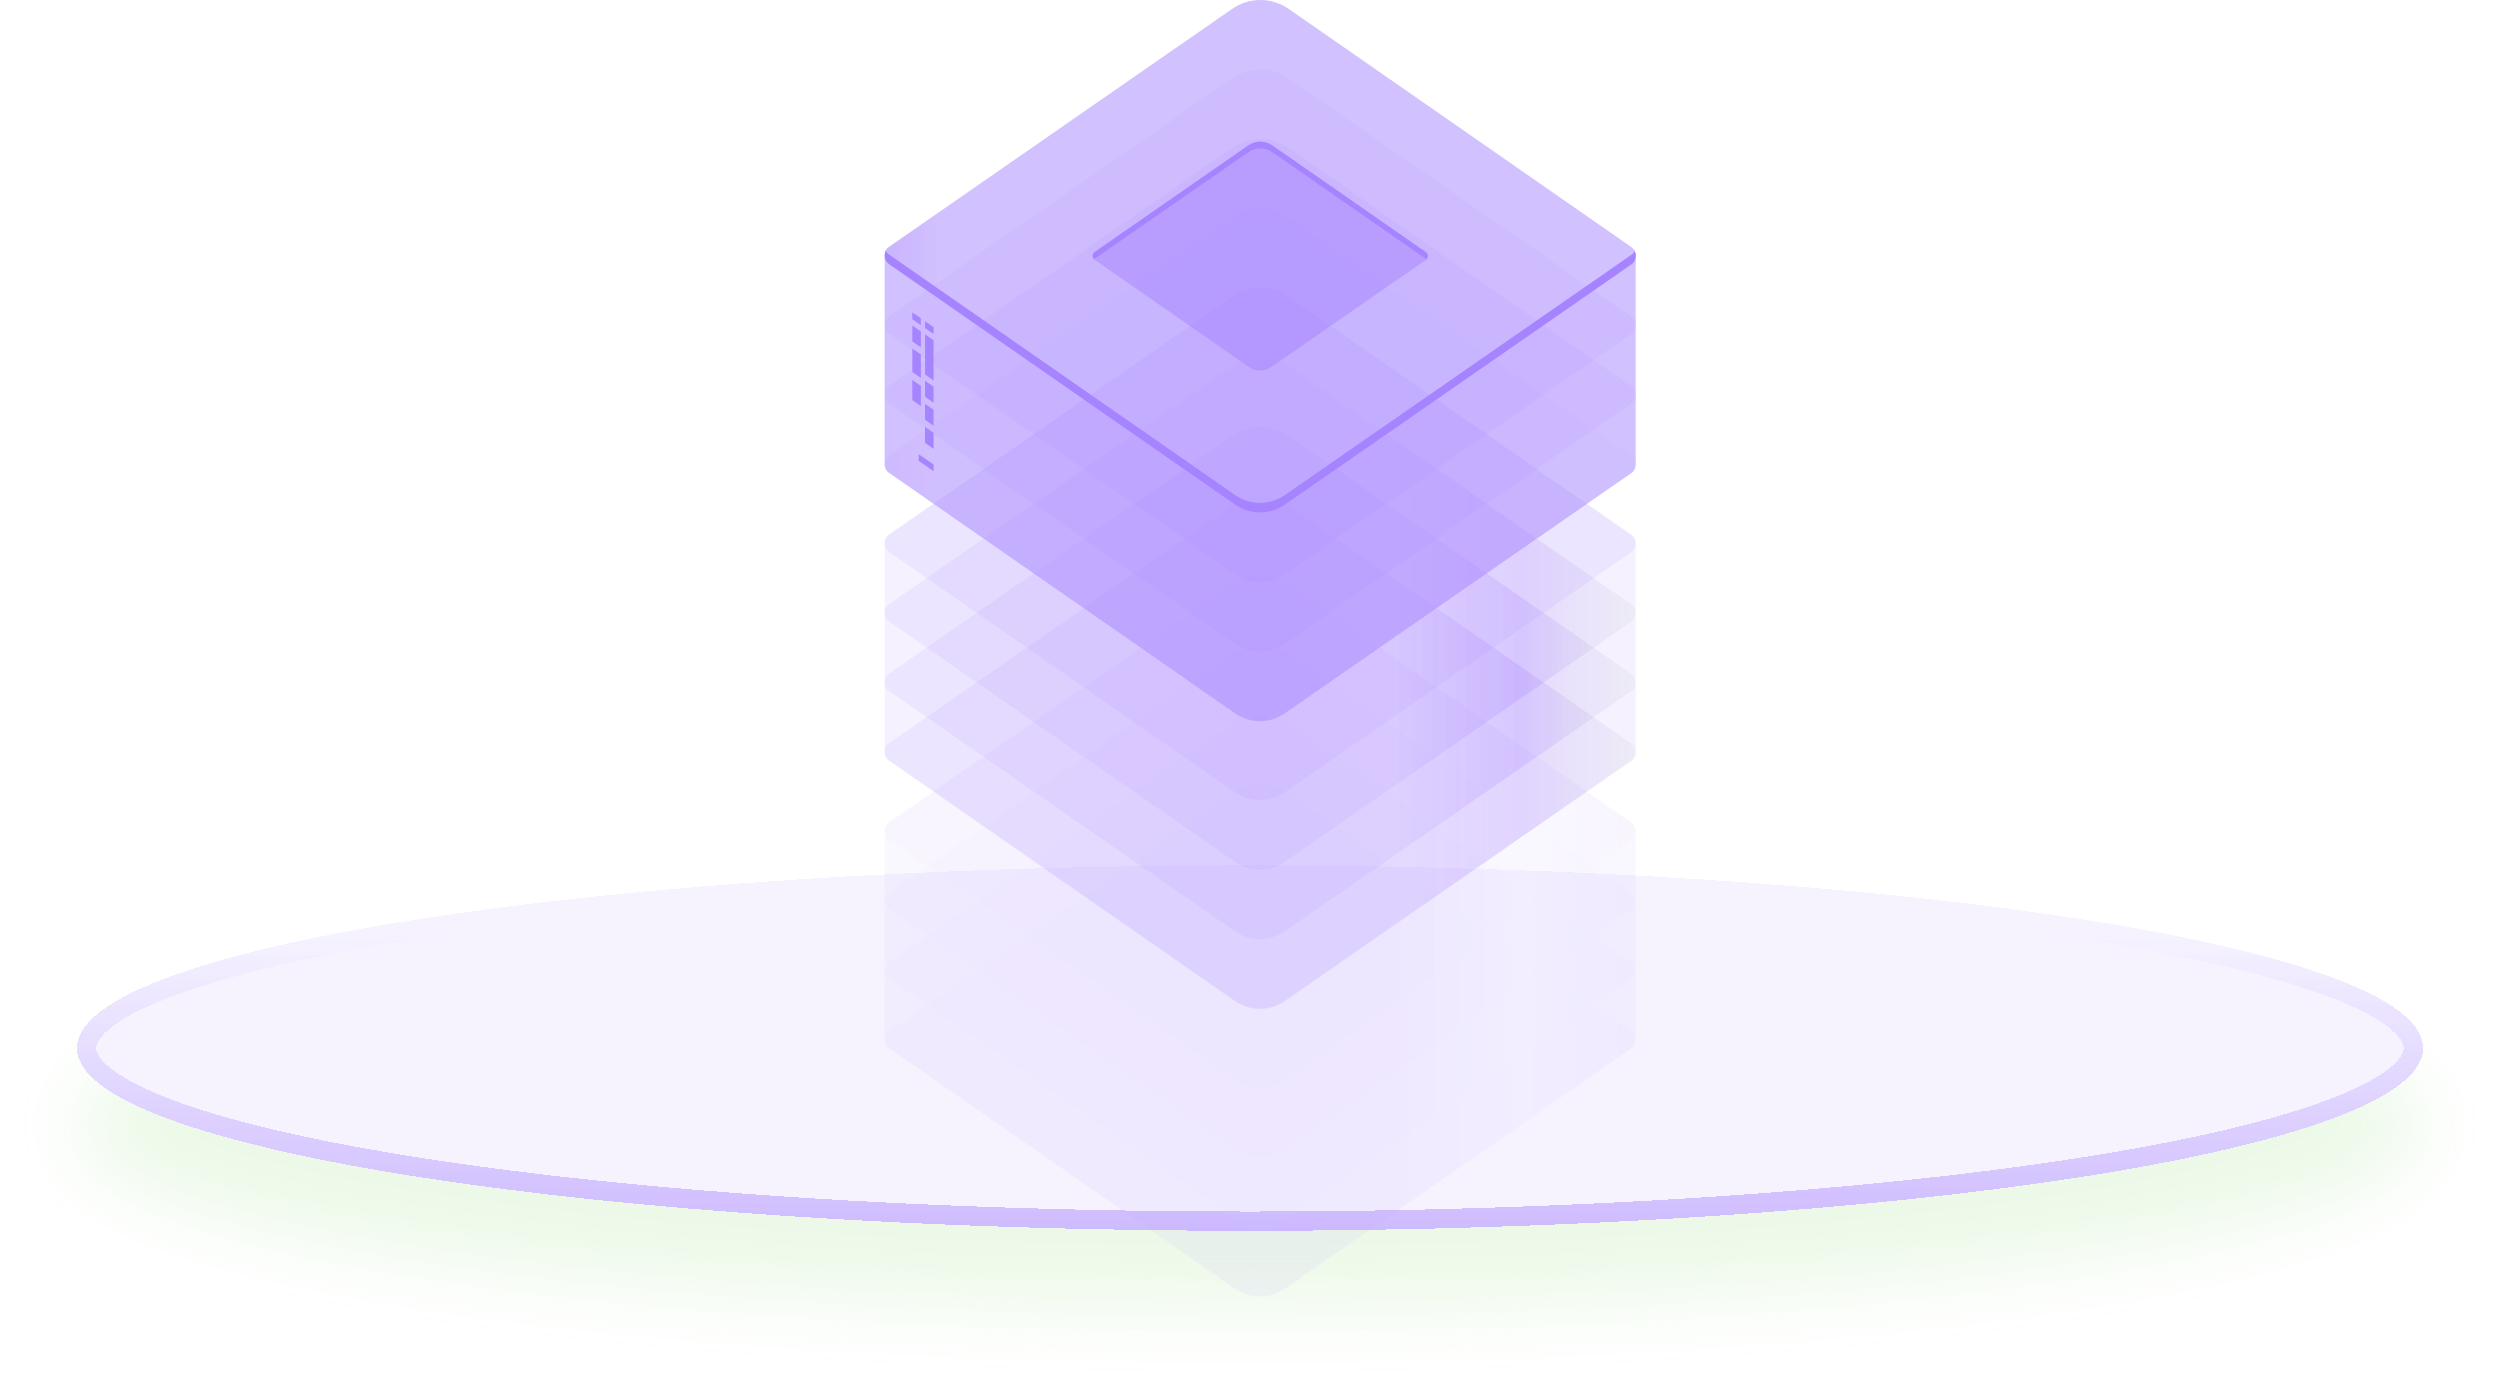
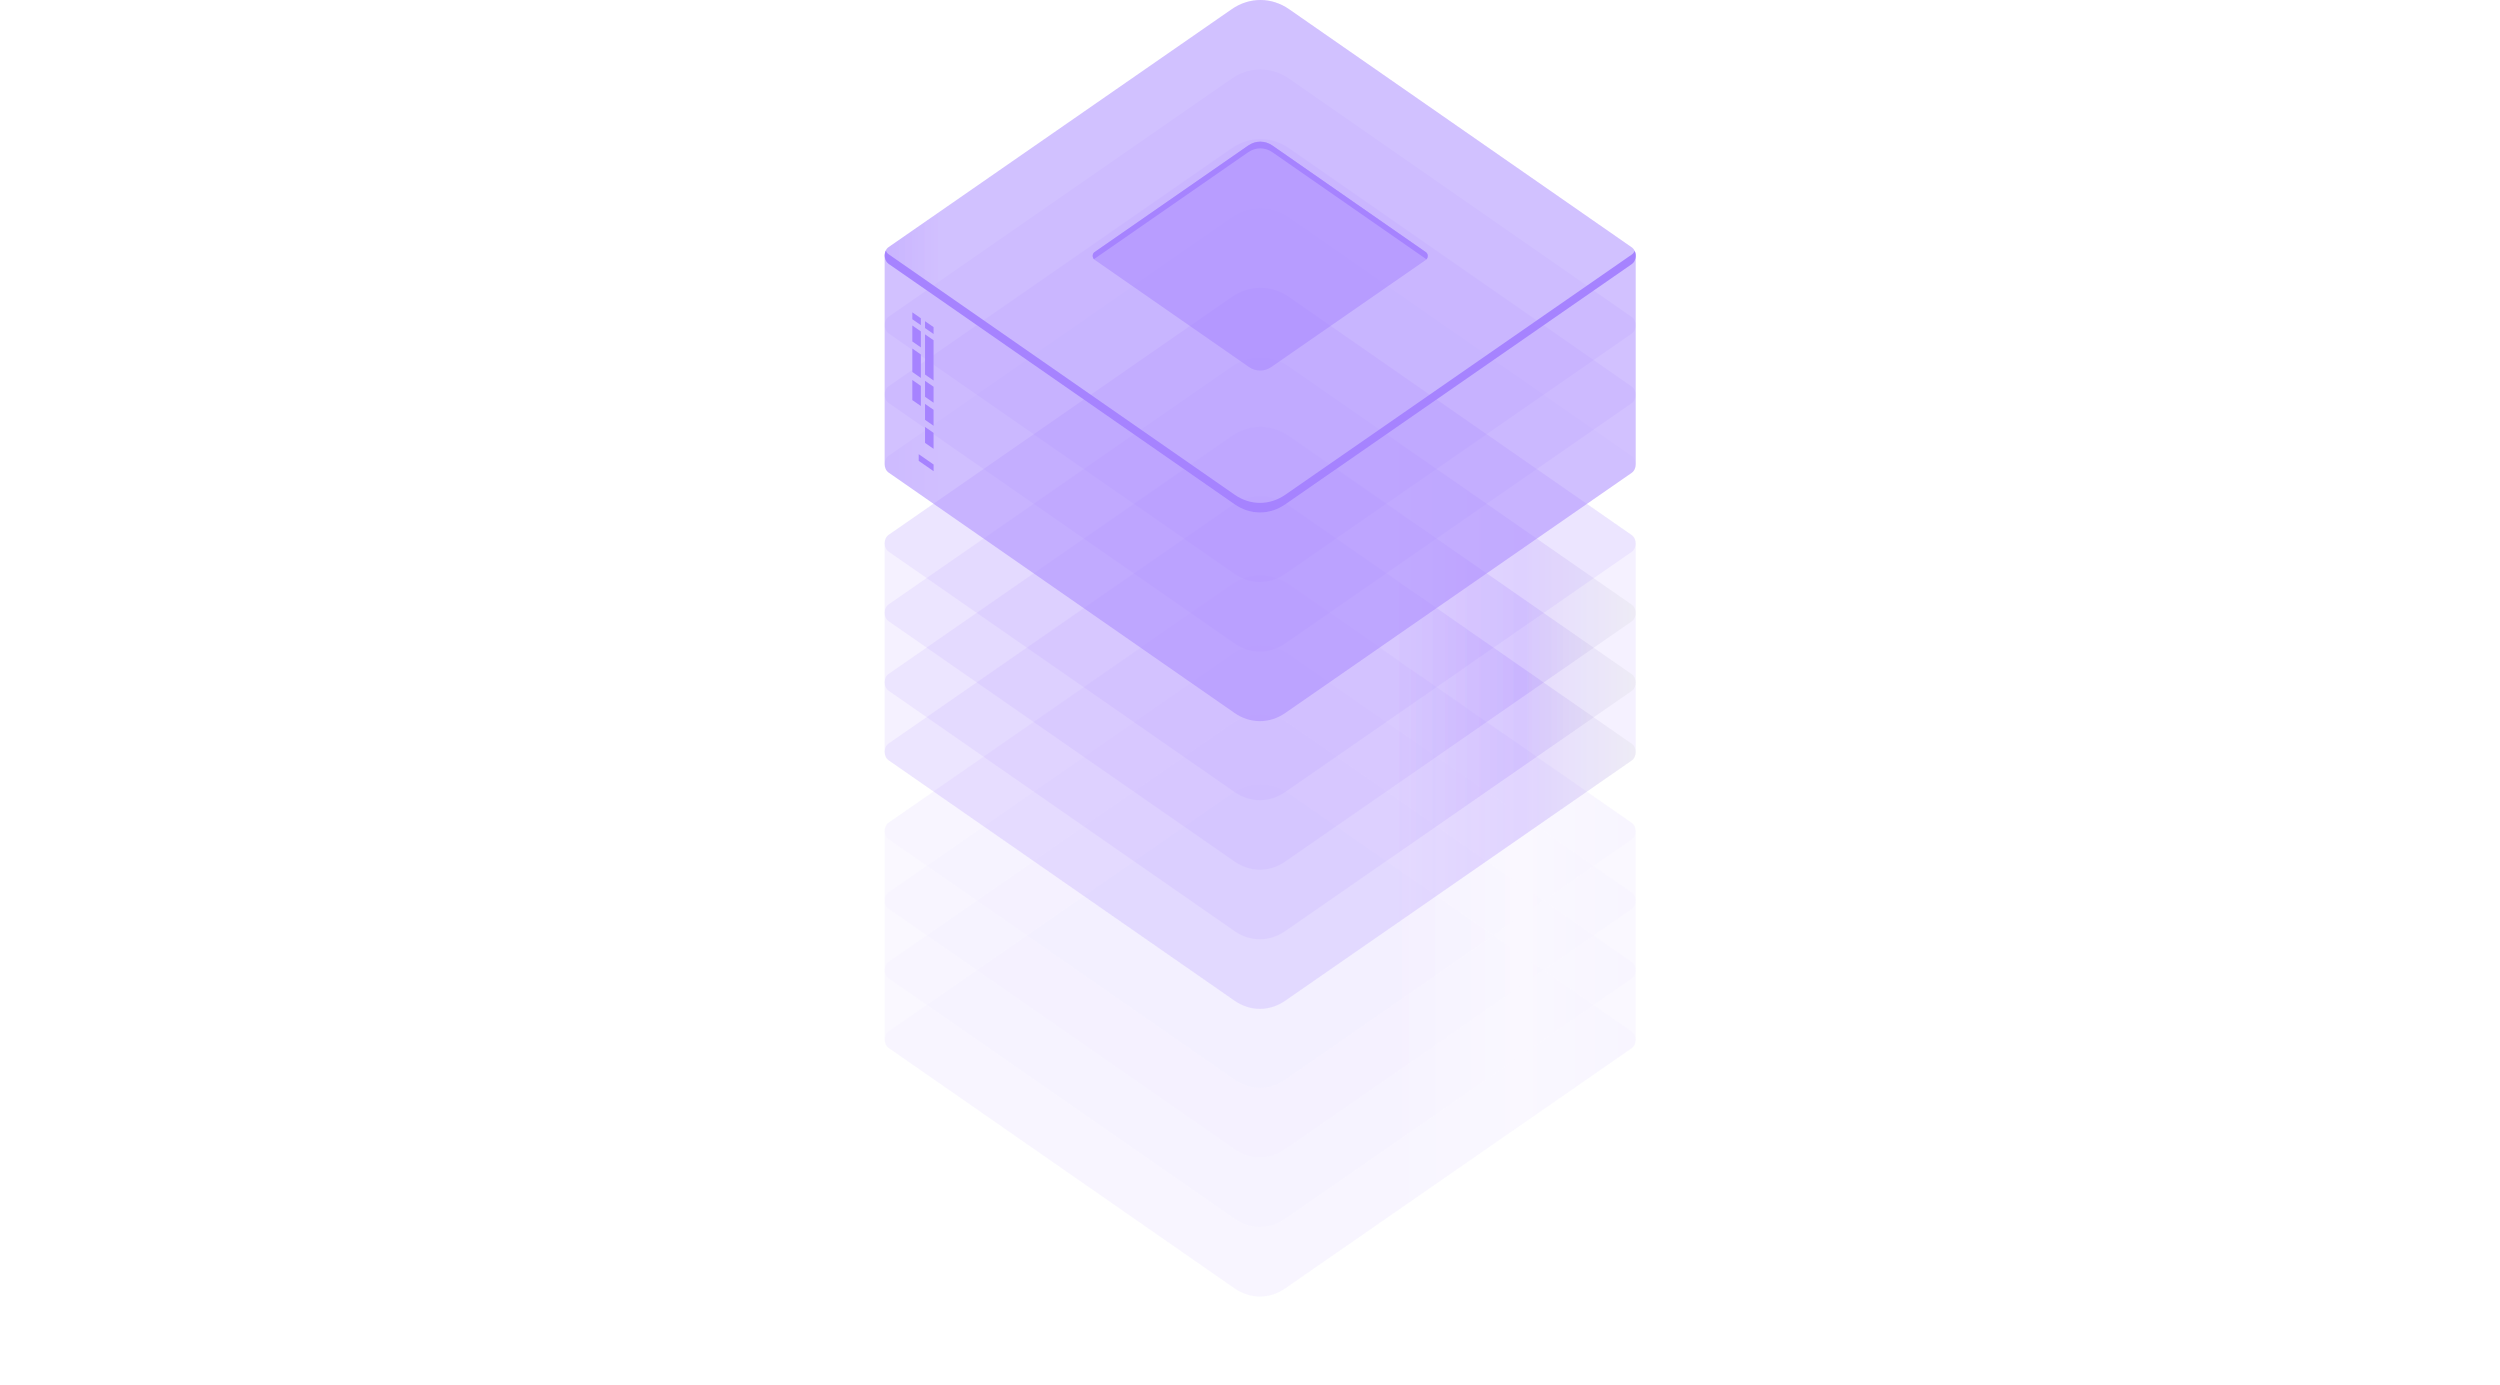
<svg xmlns="http://www.w3.org/2000/svg" width="130" height="72" viewBox="0 0 130 72" fill="none">
-   <g filter="url(#filter0_d_6619_2263)">
-     <ellipse cx="65" cy="54.5" rx="61" ry="9.5" fill="#A683FF" fill-opacity="0.1" shape-rendering="crispEdges" />
-     <path d="M65 45.5C81.827 45.5 97.05 46.562 108.057 48.276C113.564 49.134 117.992 50.152 121.033 51.272C122.557 51.832 123.703 52.408 124.458 52.983C125.224 53.566 125.5 54.077 125.5 54.5C125.5 54.923 125.224 55.434 124.458 56.017C123.703 56.592 122.557 57.168 121.033 57.728C117.992 58.848 113.564 59.866 108.057 60.724C97.05 62.438 81.827 63.5 65 63.5C48.173 63.5 32.95 62.438 21.943 60.724C16.436 59.866 12.008 58.848 8.967 57.728C7.443 57.168 6.297 56.592 5.542 56.017C4.776 55.434 4.5 54.923 4.5 54.5C4.5 54.077 4.776 53.566 5.542 52.983C6.297 52.408 7.443 51.832 8.967 51.272C12.008 50.152 16.436 49.134 21.943 48.276C32.95 46.562 48.173 45.5 65 45.5Z" stroke="url(#paint0_linear_6619_2263)" stroke-opacity="0.5" shape-rendering="crispEdges" />
-   </g>
  <g opacity="0.5">
    <g opacity="0.11">
      <path d="M67.037 41.256C66.112 40.612 64.971 40.612 64.045 41.254L46.211 53.62C45.93 53.815 45.93 54.303 46.211 54.498L64.194 66.997C65.011 67.564 66.017 67.564 66.834 66.997L84.845 54.51C85.126 54.315 85.126 53.827 84.845 53.632L67.037 41.256Z" fill="url(#paint1_linear_6619_2263)" />
    </g>
    <g opacity="0.11">
      <path d="M67.037 37.639C66.112 36.996 64.971 36.995 64.045 37.637L46.211 50.004C45.93 50.199 45.93 50.687 46.211 50.882L64.194 63.38C65.011 63.948 66.017 63.948 66.834 63.38L84.845 50.894C85.126 50.699 85.126 50.211 84.845 50.016L67.037 37.639Z" fill="url(#paint2_linear_6619_2263)" />
    </g>
    <g opacity="0.11">
      <path d="M67.037 34.023C66.112 33.38 64.971 33.379 64.045 34.021L46.211 46.388C45.93 46.583 45.93 47.071 46.211 47.266L64.194 59.764C65.011 60.332 66.017 60.332 66.834 59.764L84.845 47.278C85.126 47.082 85.126 46.595 84.845 46.4L67.037 34.023Z" fill="url(#paint3_linear_6619_2263)" />
    </g>
    <g opacity="0.11">
      <path d="M67.037 30.406C66.112 29.763 64.971 29.762 64.045 30.404L46.211 42.771C45.93 42.966 45.93 43.454 46.211 43.649L64.194 56.147C65.011 56.715 66.017 56.715 66.834 56.147L84.845 43.661C85.126 43.466 85.126 42.978 84.845 42.783L67.037 30.406Z" fill="url(#paint4_linear_6619_2263)" />
    </g>
    <path opacity="0.11" d="M84.847 42.782L67.039 30.406C66.114 29.762 64.973 29.762 64.047 30.404L46.213 42.771C46.072 42.868 46.002 43.039 46.002 43.21V54.06C46.002 54.231 46.072 54.401 46.213 54.499L64.195 66.997C65.013 67.565 66.019 67.565 66.836 66.997L84.847 54.511C84.987 54.413 85.057 54.242 85.057 54.072V43.222C85.057 43.051 84.987 42.88 84.847 42.782Z" fill="#A683FF" />
  </g>
  <g opacity="0.11">
    <path d="M67.037 26.294C66.112 25.651 64.971 25.65 64.045 26.293L46.211 38.659C45.93 38.854 45.93 39.342 46.211 39.537L64.194 52.035C65.011 52.603 66.017 52.603 66.834 52.035L84.845 39.549C85.126 39.354 85.126 38.866 84.845 38.671L67.037 26.294Z" fill="url(#paint5_linear_6619_2263)" />
  </g>
  <g opacity="0.11">
    <path d="M67.037 22.678C66.112 22.034 64.971 22.034 64.045 22.676L46.211 35.042C45.93 35.237 45.93 35.725 46.211 35.92L64.194 48.419C65.011 48.986 66.017 48.986 66.834 48.419L84.845 35.932C85.126 35.737 85.126 35.249 84.845 35.054L67.037 22.678Z" fill="url(#paint6_linear_6619_2263)" />
  </g>
  <g opacity="0.11">
    <path d="M67.037 19.061C66.112 18.418 64.971 18.417 64.045 19.059L46.211 31.426C45.93 31.621 45.93 32.109 46.211 32.304L64.194 44.802C65.011 45.37 66.017 45.37 66.834 44.802L84.845 32.316C85.126 32.12 85.126 31.633 84.845 31.438L67.037 19.061Z" fill="url(#paint7_linear_6619_2263)" />
  </g>
  <g opacity="0.11">
    <path d="M67.037 15.444C66.112 14.801 64.971 14.8 64.045 15.443L46.211 27.809C45.93 28.004 45.93 28.492 46.211 28.687L64.194 41.185C65.011 41.753 66.017 41.753 66.834 41.185L84.845 28.699C85.126 28.504 85.126 28.016 84.845 27.821L67.037 15.444Z" fill="#A683FF" />
  </g>
  <path opacity="0.11" d="M84.847 27.821L67.039 15.445C66.114 14.802 64.973 14.801 64.047 15.443L46.213 27.809C46.072 27.907 46.002 28.078 46.002 28.249V39.099C46.002 39.269 46.072 39.44 46.213 39.538L64.195 52.036C65.013 52.604 66.019 52.604 66.836 52.036L84.847 39.55C84.987 39.452 85.057 39.281 85.057 39.11V28.261C85.057 28.089 84.987 27.919 84.847 27.821Z" fill="#A683FF" />
  <g opacity="0.11">
    <path d="M67.037 11.333C66.112 10.69 64.971 10.689 64.045 11.331L46.211 23.697C45.93 23.892 45.93 24.38 46.211 24.575L64.194 37.074C65.011 37.642 66.017 37.642 66.834 37.074L84.845 24.587C85.126 24.392 85.126 23.904 84.845 23.709L67.037 11.333Z" fill="url(#paint8_linear_6619_2263)" />
  </g>
  <g opacity="0.11">
    <path d="M67.037 7.716C66.112 7.073 64.971 7.072 64.045 7.715L46.211 20.081C45.93 20.276 45.93 20.764 46.211 20.959L64.194 33.457C65.011 34.025 66.017 34.025 66.834 33.457L84.845 20.971C85.126 20.776 85.126 20.288 84.845 20.093L67.037 7.716Z" fill="url(#paint9_linear_6619_2263)" />
  </g>
  <g opacity="0.11">
    <path d="M67.037 4.1C66.112 3.456 64.971 3.456 64.045 4.098L46.211 16.464C45.93 16.659 45.93 17.147 46.211 17.342L64.194 29.84C65.011 30.408 66.017 30.408 66.834 29.84L84.845 17.354C85.126 17.159 85.126 16.671 84.845 16.476L67.037 4.1Z" fill="url(#paint10_linear_6619_2263)" />
  </g>
  <g opacity="0.11">
    <path d="M67.037 0.483C66.112 -0.16 64.971 -0.161 64.045 0.481L46.211 12.848C45.93 13.043 45.93 13.53 46.211 13.726L64.194 26.224C65.011 26.792 66.017 26.792 66.834 26.224L84.845 13.737C85.126 13.542 85.126 13.055 84.845 12.86L67.037 0.483Z" fill="url(#paint11_linear_6619_2263)" />
  </g>
  <path opacity="0.5" d="M84.847 12.86L67.039 0.483C66.114 -0.16 64.973 -0.161 64.047 0.481L46.213 12.848C46.072 12.945 46.002 13.116 46.002 13.287V24.137C46.002 24.307 46.072 24.478 46.213 24.576L64.195 37.074C65.013 37.642 66.019 37.642 66.836 37.074L84.847 24.588C84.987 24.49 85.057 24.319 85.057 24.148V13.299C85.057 13.128 84.987 12.957 84.847 12.86Z" fill="#A683FF" />
  <g opacity="0.11">
    <path d="M67.037 0.483C66.112 -0.16 64.971 -0.161 64.045 0.481L46.211 12.848C45.93 13.043 45.93 13.53 46.211 13.726L64.194 26.224C65.011 26.792 66.017 26.792 66.834 26.224L84.845 13.737C85.126 13.542 85.126 13.055 84.845 12.86L67.037 0.483Z" fill="url(#paint12_linear_6619_2263)" />
  </g>
  <g opacity="0.5">
    <path d="M66.173 7.572C65.781 7.299 65.297 7.299 64.905 7.571L56.914 13.112C56.789 13.199 56.789 13.416 56.914 13.504L64.938 19.08C65.302 19.333 65.751 19.333 66.116 19.08L74.152 13.509C74.277 13.422 74.277 13.204 74.152 13.117L66.173 7.572Z" fill="#A683FF" />
  </g>
  <path d="M56.912 13.459L64.902 7.919C65.295 7.646 65.778 7.647 66.171 7.92L74.149 13.465C74.157 13.47 74.16 13.48 74.168 13.487C74.27 13.39 74.267 13.198 74.149 13.117L66.171 7.572C65.778 7.299 65.295 7.299 64.902 7.571L56.912 13.112C56.795 13.193 56.792 13.385 56.894 13.482C56.901 13.475 56.904 13.465 56.912 13.459Z" fill="#A683FF" />
  <path d="M84.85 13.238L66.84 25.724C66.022 26.292 65.016 26.292 64.199 25.724L46.216 13.226C46.147 13.178 46.095 13.111 46.06 13.036C45.953 13.265 46.005 13.578 46.216 13.725L64.199 26.223C65.016 26.791 66.023 26.791 66.84 26.223L84.85 13.737C85.061 13.59 85.113 13.277 85.006 13.048C84.971 13.123 84.919 13.19 84.85 13.238Z" fill="#A683FF" />
  <path d="M48.102 17.06L48.545 17.368V17.01L48.102 16.702V17.06Z" fill="#A683FF" />
  <path d="M48.102 19.477L48.545 19.785V17.693L48.102 17.385V19.477Z" fill="#A683FF" />
  <path d="M48.102 20.634L48.545 20.942V20.111L48.102 19.803V20.634Z" fill="#A683FF" />
  <path d="M48.102 21.832L48.545 22.14V21.31L48.102 21.002V21.832Z" fill="#A683FF" />
  <path d="M47.441 17.756L47.885 18.065V17.234L47.441 16.926V17.756Z" fill="#A683FF" />
  <path d="M47.441 19.344L47.885 19.652V18.433L47.441 18.125V19.344Z" fill="#A683FF" />
  <path d="M47.441 20.805L47.885 21.113V20.067L47.441 19.759V20.805Z" fill="#A683FF" />
  <path d="M48.102 23.031L48.545 23.34V22.509L48.102 22.201V23.031Z" fill="#A683FF" />
  <path d="M47.441 16.6L47.885 16.908V16.55L47.441 16.242V16.6Z" fill="#A683FF" />
  <path d="M47.773 23.964L48.547 24.502V24.155L47.773 23.617V23.964Z" fill="#A683FF" />
  <defs>
    <filter id="filter0_d_6619_2263" x="0" y="45" width="130" height="27" filterUnits="userSpaceOnUse" color-interpolation-filters="sRGB">
      <feFlood flood-opacity="0" result="BackgroundImageFix" />
      <feColorMatrix in="SourceAlpha" type="matrix" values="0 0 0 0 0 0 0 0 0 0 0 0 0 0 0 0 0 0 127 0" result="hardAlpha" />
      <feOffset dy="4" />
      <feGaussianBlur stdDeviation="2" />
      <feComposite in2="hardAlpha" operator="out" />
      <feColorMatrix type="matrix" values="0 0 0 0 0.494 0 0 0 0 0.843 0 0 0 0 0.388 0 0 0 0.15 0" />
      <feBlend mode="normal" in2="BackgroundImageFix" result="effect1_dropShadow_6619_2263" />
      <feBlend mode="normal" in="SourceGraphic" in2="effect1_dropShadow_6619_2263" result="shape" />
    </filter>
    <linearGradient id="paint0_linear_6619_2263" x1="65" y1="48.5" x2="65" y2="64" gradientUnits="userSpaceOnUse">
      <stop stop-color="#A683FF" stop-opacity="0" />
      <stop offset="1" stop-color="#A683FF" />
    </linearGradient>
    <linearGradient id="paint1_linear_6619_2263" x1="46" y1="54.097" x2="85.055" y2="54.097" gradientUnits="userSpaceOnUse">
      <stop stop-color="#DCCFFF" />
      <stop offset="0.073" stop-color="#DCCFFF" />
      <stop offset="0.279" stop-color="#DCCFFF" />
      <stop offset="0.48" stop-color="#DCCFFF" />
      <stop offset="0.671" stop-color="#DCCFFF" />
      <stop offset="0.849" stop-color="white" />
      <stop offset="1" stop-color="#DCCFFF" />
    </linearGradient>
    <linearGradient id="paint2_linear_6619_2263" x1="46" y1="50.481" x2="85.055" y2="50.481" gradientUnits="userSpaceOnUse">
      <stop stop-color="#DCCFFF" />
      <stop offset="0.073" stop-color="#DCCFFF" />
      <stop offset="0.279" stop-color="#DCCFFF" />
      <stop offset="0.48" stop-color="#DCCFFF" />
      <stop offset="0.671" stop-color="#DCCFFF" />
      <stop offset="0.849" stop-color="white" />
      <stop offset="1" stop-color="#DCCFFF" />
    </linearGradient>
    <linearGradient id="paint3_linear_6619_2263" x1="46" y1="46.865" x2="85.055" y2="46.865" gradientUnits="userSpaceOnUse">
      <stop stop-color="#DCCFFF" />
      <stop offset="0.073" stop-color="#DCCFFF" />
      <stop offset="0.279" stop-color="#DCCFFF" />
      <stop offset="0.48" stop-color="#DCCFFF" />
      <stop offset="0.671" stop-color="#DCCFFF" />
      <stop offset="0.849" stop-color="white" />
      <stop offset="1" stop-color="#DCCFFF" />
    </linearGradient>
    <linearGradient id="paint4_linear_6619_2263" x1="46" y1="43.248" x2="85.055" y2="43.248" gradientUnits="userSpaceOnUse">
      <stop stop-color="#DCCFFF" />
      <stop offset="0.073" stop-color="#DCCFFF" />
      <stop offset="0.279" stop-color="#DCCFFF" />
      <stop offset="0.48" stop-color="#DCCFFF" />
      <stop offset="0.671" stop-color="#DCCFFF" />
      <stop offset="0.849" stop-color="white" />
      <stop offset="1" stop-color="#DCCFFF" />
    </linearGradient>
    <linearGradient id="paint5_linear_6619_2263" x1="46" y1="39.136" x2="85.055" y2="39.136" gradientUnits="userSpaceOnUse">
      <stop stop-color="#A683FF" />
      <stop offset="0.073" stop-color="#A683FF" />
      <stop offset="0.279" stop-color="#A683FF" />
      <stop offset="0.48" stop-color="#A683FF" />
      <stop offset="0.671" stop-color="#A683FF" />
      <stop offset="0.849" stop-color="#5A19FF" />
      <stop offset="1" stop-color="#B5C5A1" />
    </linearGradient>
    <linearGradient id="paint6_linear_6619_2263" x1="46" y1="35.52" x2="85.055" y2="35.52" gradientUnits="userSpaceOnUse">
      <stop stop-color="#A683FF" />
      <stop offset="0.073" stop-color="#A683FF" />
      <stop offset="0.279" stop-color="#A683FF" />
      <stop offset="0.48" stop-color="#A683FF" />
      <stop offset="0.671" stop-color="#A683FF" />
      <stop offset="0.849" stop-color="#5A19FF" />
      <stop offset="1" stop-color="#B5C5A1" />
    </linearGradient>
    <linearGradient id="paint7_linear_6619_2263" x1="46" y1="31.903" x2="85.055" y2="31.903" gradientUnits="userSpaceOnUse">
      <stop stop-color="#A683FF" />
      <stop offset="0.073" stop-color="#A683FF" />
      <stop offset="0.279" stop-color="#A683FF" />
      <stop offset="0.48" stop-color="#A683FF" />
      <stop offset="0.671" stop-color="#A683FF" />
      <stop offset="0.849" stop-color="#5A19FF" />
      <stop offset="1" stop-color="#B5C5A1" />
    </linearGradient>
    <linearGradient id="paint8_linear_6619_2263" x1="46" y1="24.175" x2="85.055" y2="24.175" gradientUnits="userSpaceOnUse">
      <stop stop-color="#A683FF" />
      <stop offset="0.073" stop-color="#DCCFFF" />
      <stop offset="0.279" stop-color="#DCCFFF" />
      <stop offset="0.48" stop-color="#DCCFFF" />
      <stop offset="0.671" stop-color="#DCCFFF" />
      <stop offset="0.849" stop-color="#DCCFFF" />
      <stop offset="1" stop-color="#DCCFFF" />
    </linearGradient>
    <linearGradient id="paint9_linear_6619_2263" x1="46" y1="20.558" x2="85.055" y2="20.558" gradientUnits="userSpaceOnUse">
      <stop stop-color="#A683FF" />
      <stop offset="0.073" stop-color="#A683FF" />
      <stop offset="0.279" stop-color="#A683FF" />
      <stop offset="0.48" stop-color="#A683FF" />
      <stop offset="0.671" stop-color="#A683FF" />
      <stop offset="0.849" stop-color="#A683FF" />
      <stop offset="1" stop-color="#A683FF" />
    </linearGradient>
    <linearGradient id="paint10_linear_6619_2263" x1="46" y1="16.942" x2="85.055" y2="16.942" gradientUnits="userSpaceOnUse">
      <stop stop-color="#A683FF" />
      <stop offset="0.073" stop-color="#A683FF" />
      <stop offset="0.279" stop-color="#A683FF" />
      <stop offset="0.48" stop-color="#A683FF" />
      <stop offset="0.671" stop-color="#A683FF" />
      <stop offset="0.849" stop-color="#A683FF" />
      <stop offset="1" stop-color="#A683FF" />
    </linearGradient>
    <linearGradient id="paint11_linear_6619_2263" x1="46" y1="13.325" x2="85.055" y2="13.325" gradientUnits="userSpaceOnUse">
      <stop stop-color="#A683FF" />
      <stop offset="0.073" stop-color="#DCCFFF" />
      <stop offset="0.279" stop-color="#DCCFFF" />
      <stop offset="0.48" stop-color="#DCCFFF" />
      <stop offset="0.671" stop-color="#DCCFFF" />
      <stop offset="0.849" stop-color="#DCCFFF" />
      <stop offset="1" stop-color="#DCCFFF" />
    </linearGradient>
    <linearGradient id="paint12_linear_6619_2263" x1="46" y1="13.325" x2="85.055" y2="13.325" gradientUnits="userSpaceOnUse">
      <stop stop-color="#A683FF" />
      <stop offset="0.073" stop-color="#DCCFFF" />
      <stop offset="0.279" stop-color="#DCCFFF" />
      <stop offset="0.48" stop-color="#DCCFFF" />
      <stop offset="0.671" stop-color="#DCCFFF" />
      <stop offset="0.849" stop-color="#DCCFFF" />
      <stop offset="1" stop-color="#DCCFFF" />
    </linearGradient>
  </defs>
</svg>
